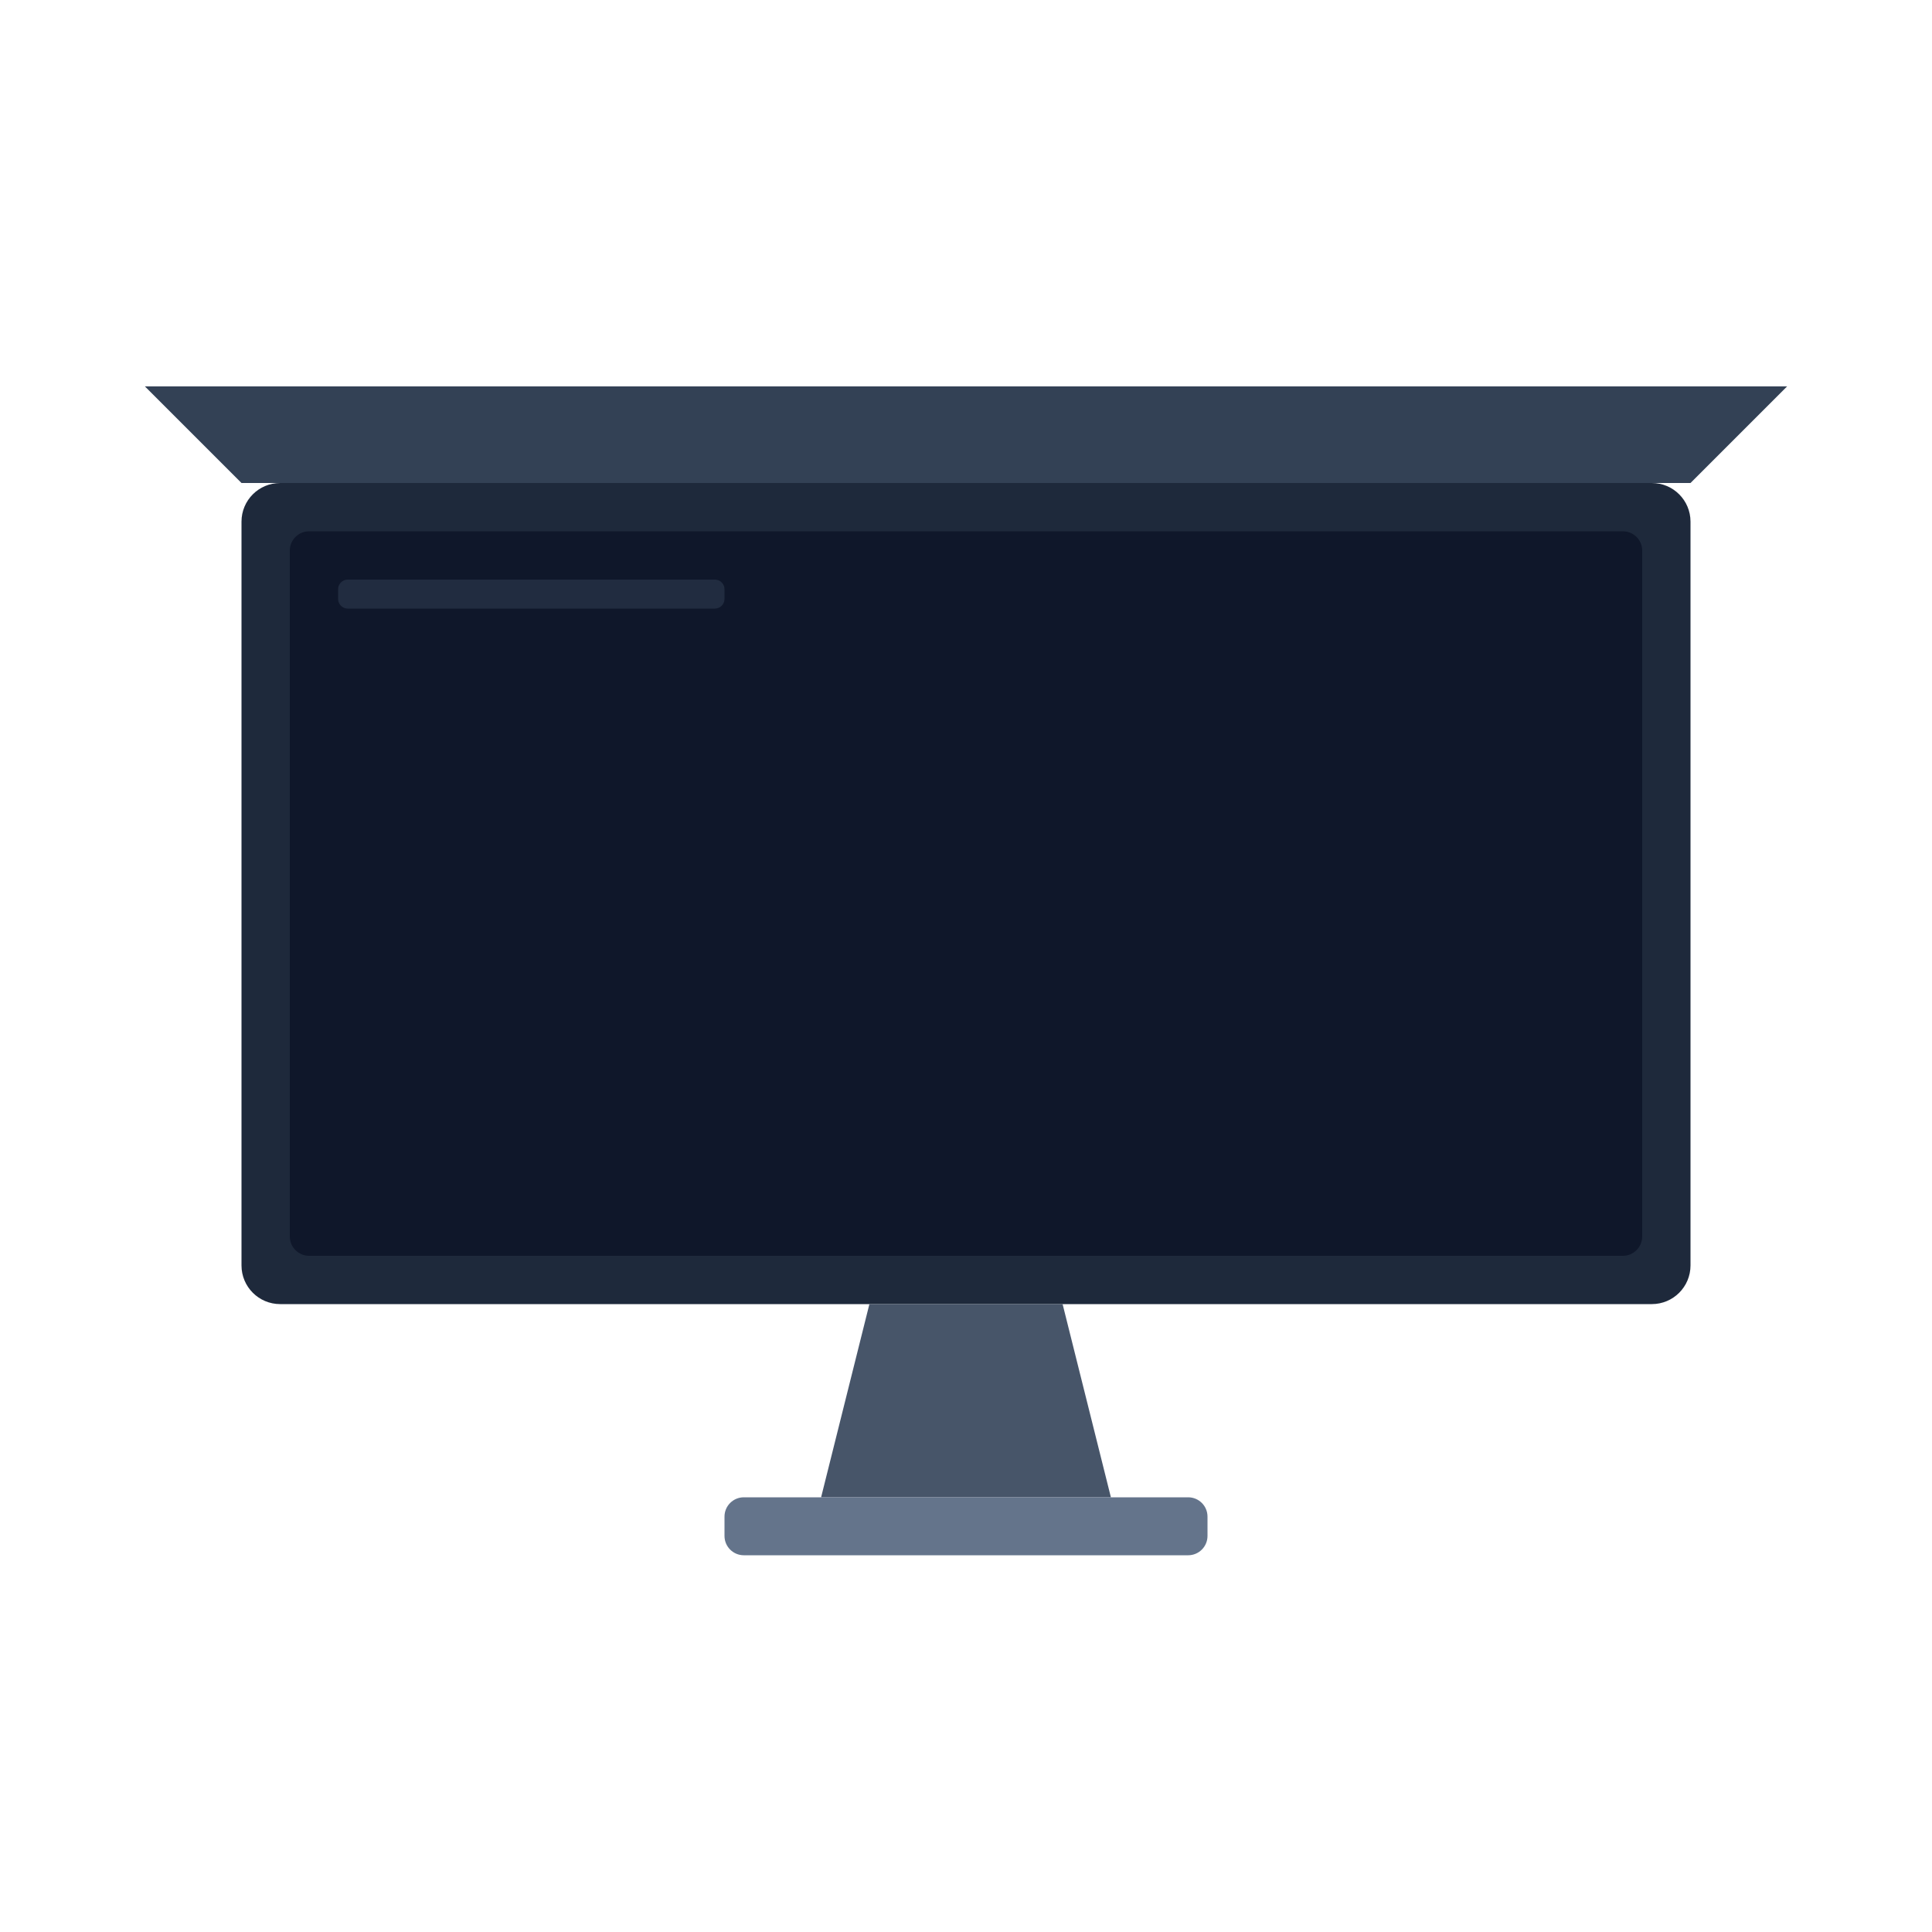
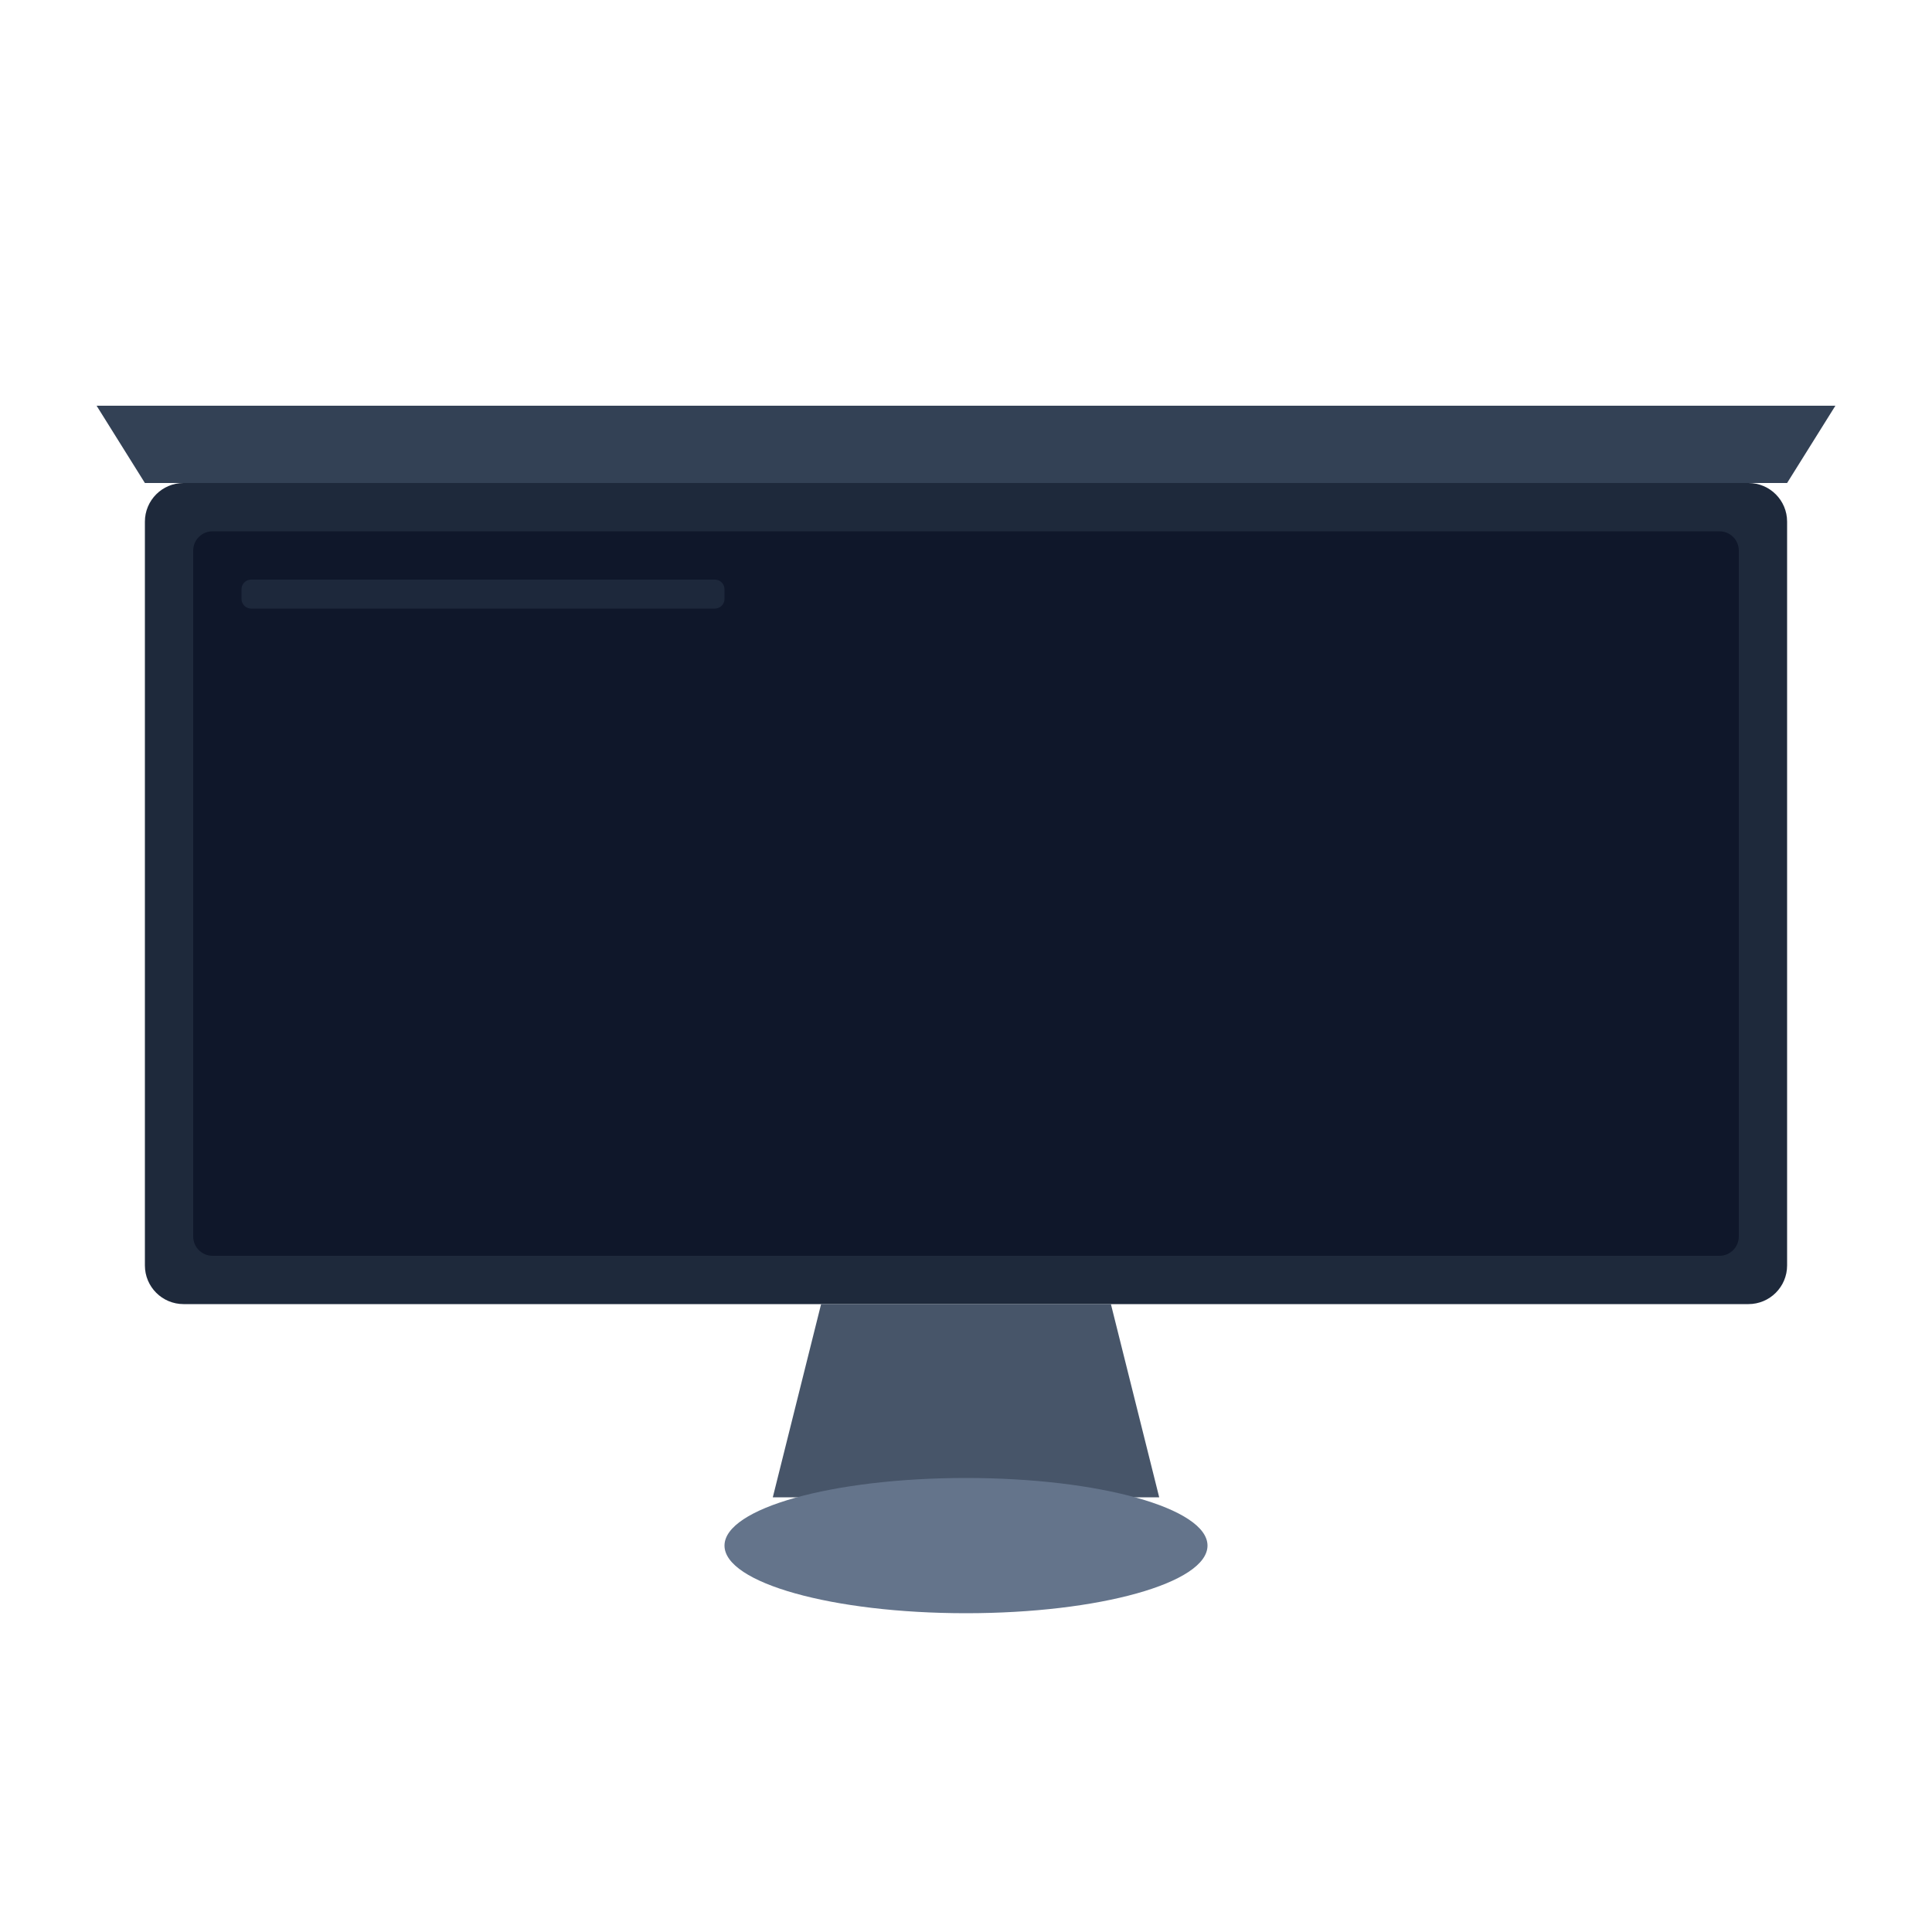
<svg xmlns="http://www.w3.org/2000/svg" width="200" height="200" viewBox="0 0 200 200">
-   <polygon points="25,50 175,50 185,40 15,40" fill="#334155" />
-   <rect x="25" y="50" width="150" height="85" rx="4" fill="#1e293b" />
-   <rect x="30" y="55" width="140" height="75" rx="2" fill="#0f172a" />
-   <rect x="35" y="60" width="40" height="3" rx="1" fill="#334155" opacity="0.5" />
-   <polygon points="90,135 110,135 115,155 85,155" fill="#475569" />
-   <rect x="75" y="155" width="50" height="6" rx="2" fill="#64748b" />
+   <polygon points="15,50 185,50 190,42 10,42" fill="#334155" />
+   <rect x="15" y="50" width="170" height="85" rx="4" fill="#1e293b" />
+   <rect x="20" y="55" width="160" height="75" rx="2" fill="#0f172a" />
+   <rect x="25" y="60" width="50" height="3" rx="1" fill="#334155" opacity="0.4" />
+   <polygon points="85,135 115,135 120,155 80,155" fill="#475569" />
+   <ellipse cx="100" cy="160" rx="25" ry="7" fill="#64748b" />
</svg>
